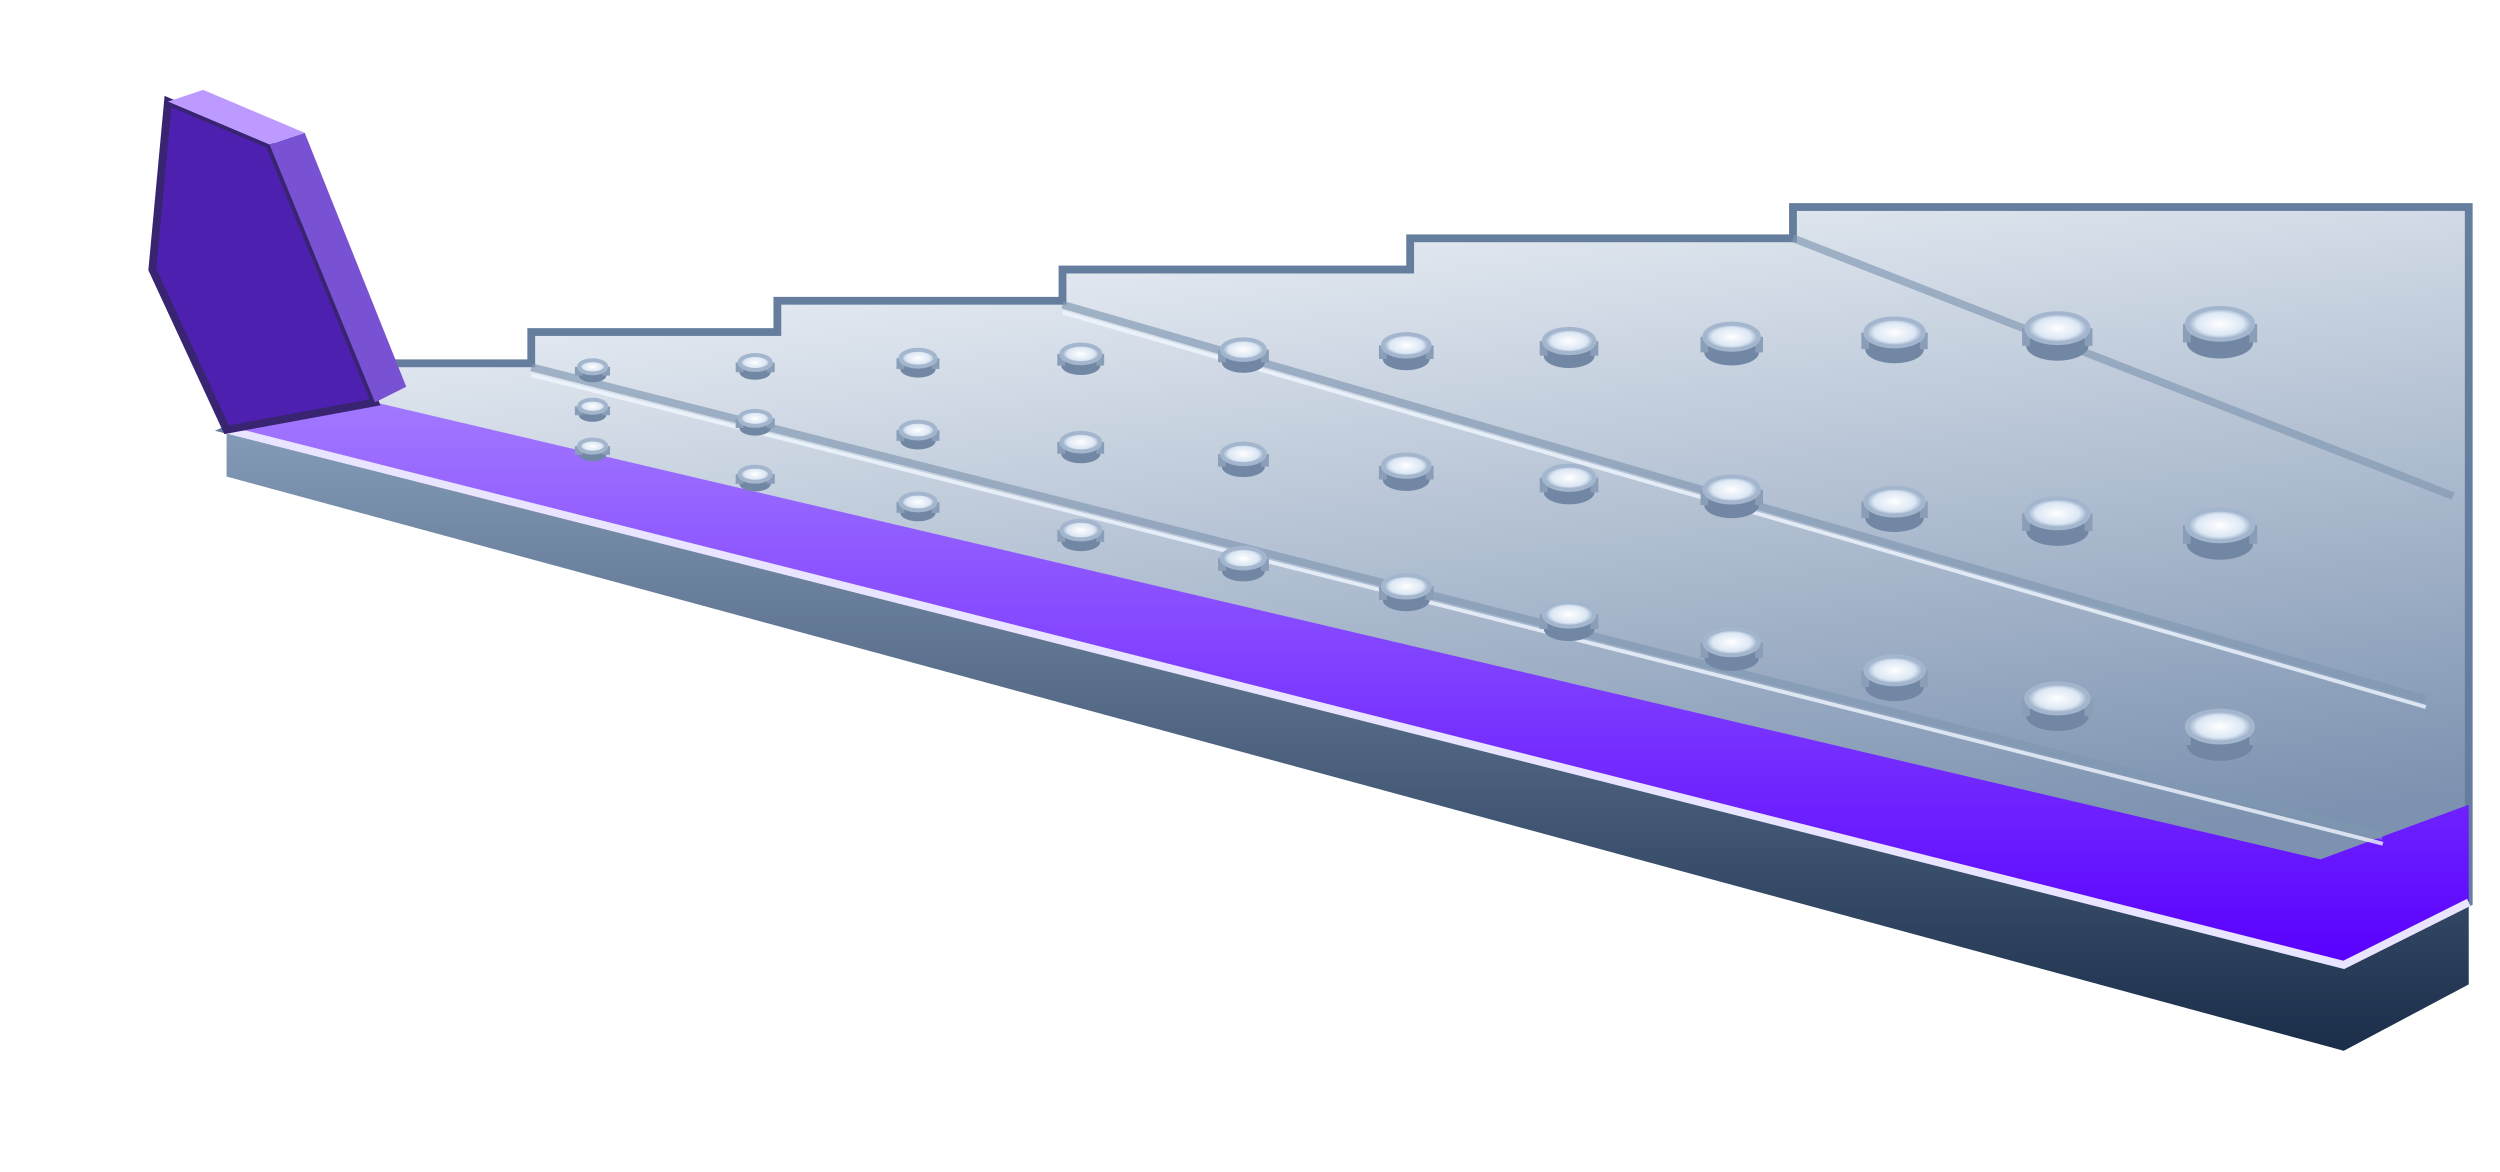
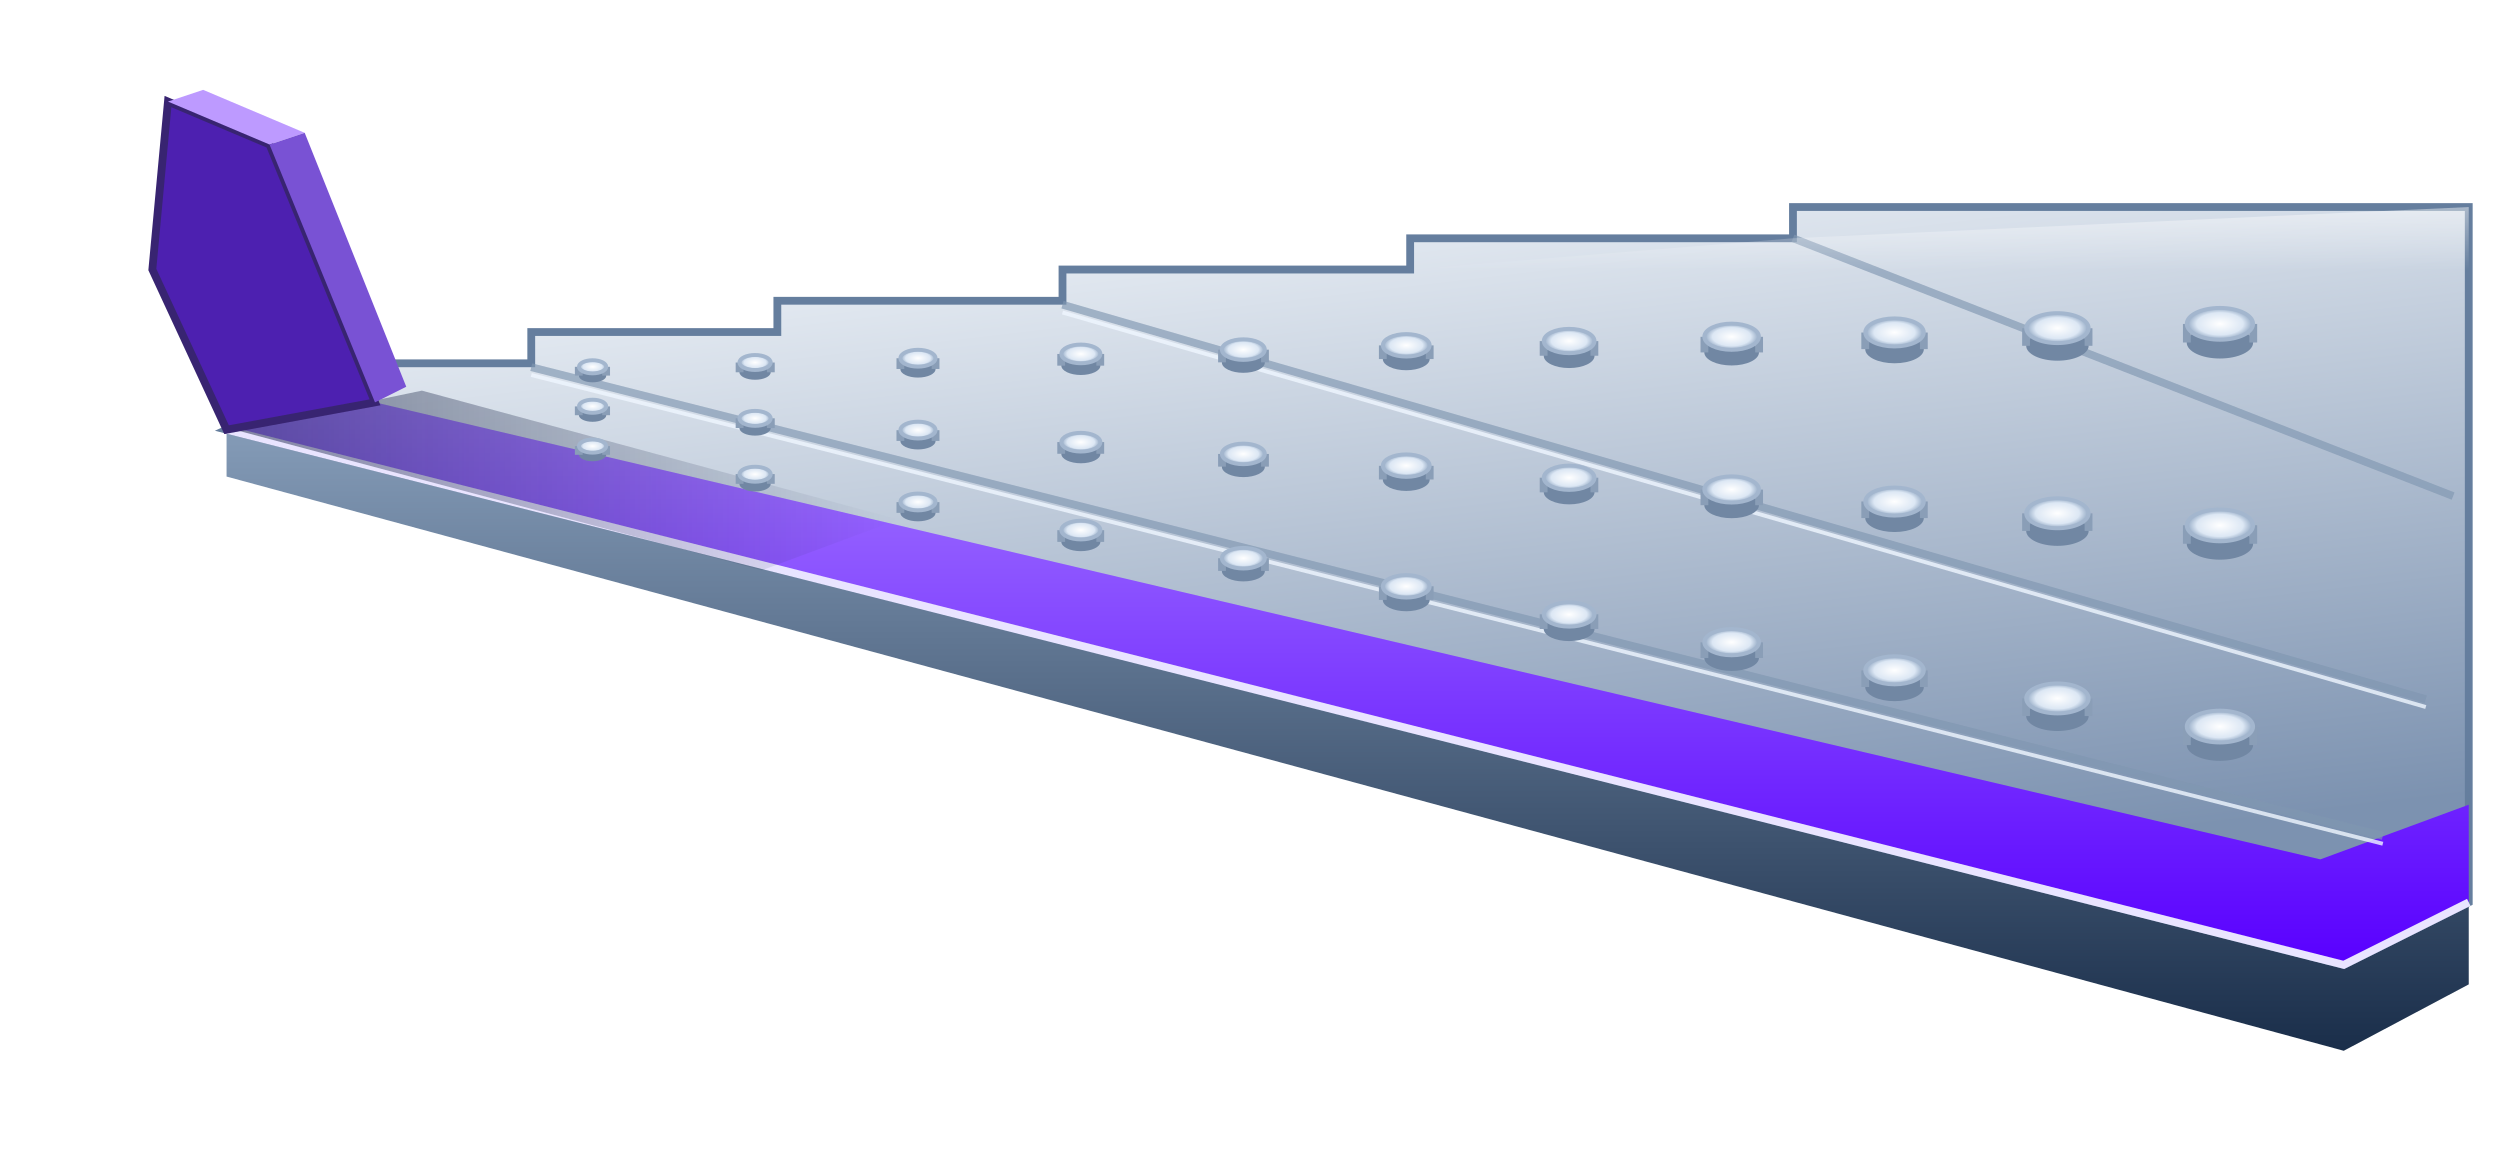
<svg xmlns="http://www.w3.org/2000/svg" viewBox="0 0 640 300">
  <defs>
    <linearGradient id="top" x1="0%" y1="0%" x2="35%" y2="100%">
      <stop stop-color="#f9fcff" />
      <stop offset="1" stop-color="#7c92b0" />
    </linearGradient>
    <linearGradient id="edge" x1="0%" y1="0%" x2="0%" y2="100%">
      <stop stop-color="#849bb7" />
      <stop offset="1" stop-color="#1a2e4a" />
    </linearGradient>
    <linearGradient id="purple" x1="0%" y1="0%" x2="0%" y2="100%">
      <stop stop-color="#a278ff" />
      <stop offset="1" stop-color="#5900ff" />
    </linearGradient>
    <radialGradient id="stud">
      <stop stop-color="#ffffff" />
      <stop offset=".7" stop-color="#dce7f4" />
      <stop offset="1" stop-color="#93a9c4" />
    </radialGradient>
+     <linearGradient id="wingletShadow">
+       <stop stop-color="#182345" stop-opacity=".5" />
+       <stop offset="1" stop-color="#182345" stop-opacity="0" />
+     </linearGradient>
+     <linearGradient id="sheen" x1="0%" y1="0%" x2="0%" y2="100%">
+       <stop stop-color="#fff" stop-opacity=".45" />
+       <stop offset=".45" stop-color="#fff" stop-opacity="0" />
+     </linearGradient>
  </defs>
  <path d="M58 110L600 247L632 231L632 252L600 269L58 122Z" fill="url(#edge)" />
  <path d="M58 110L95 93L136 93L136 85L199 85L199 77L272 77L272 69L361 69L361 61L459 61L459 53L632 53L632 231L600 247Z" fill="url(#top)" stroke="#657e9e" stroke-width="2" />
  <path d="M60 110L600 247L632 231L632 206L594 220L96 103Z" fill="url(#purple)" />
  <path d="M136 94L610 214M272 78L621 179M459 61L628 127" fill="none" stroke="#8096b0" stroke-width="2" opacity=".65" />
  <path d="M58 110L600 247L632 231" fill="none" stroke="#e9e4ff" stroke-width="2" />
  <path d="M136 96L610 216M272 80L621 181" fill="none" stroke="#eff6ff" stroke-width="1" opacity=".8" />
+   <path d="M60 110L108 100L230 133L195 146Z" fill="url(#wingletShadow)" />
+   <path d="M199 85L272 77L361 69L459 61L632 53L632 75L361 89Z" fill="url(#sheen)" />
  <path d="M58 110L39 69L43 26L69 37L96 103Z" fill="#4d20b0" stroke="#382471" stroke-width="2" />
  <path d="M43 26L52 23L78 34L69 37Z" fill="#bd9aff" />
  <path d="M69 37L78 34L104 99L96 103Z" fill="#7952d4" />
  <ellipse cx="151.7" cy="96.2" rx="3.5" ry="1.68" fill="#7187a3" />
  <path d="M148.167 93.903v2.25 M155.167 93.903v2.25" stroke="#8a9eb7" stroke-width="2" />
  <ellipse cx="151.7" cy="93.9" rx="3.5" ry="1.68" fill="url(#stud)" stroke="#a3b6ce" />
  <ellipse cx="151.7" cy="106.3" rx="3.5" ry="1.68" fill="#7187a3" />
  <path d="M148.167 104.042v2.25 M155.167 104.042v2.25" stroke="#8a9eb7" stroke-width="2" />
  <ellipse cx="151.7" cy="104.0" rx="3.5" ry="1.68" fill="url(#stud)" stroke="#a3b6ce" />
  <ellipse cx="151.7" cy="116.4" rx="3.5" ry="1.68" fill="#7187a3" />
  <path d="M148.167 114.181v2.25 M155.167 114.181v2.25" stroke="#8a9eb7" stroke-width="2" />
  <ellipse cx="151.7" cy="114.2" rx="3.5" ry="1.68" fill="url(#stud)" stroke="#a3b6ce" />
  <ellipse cx="193.3" cy="95.3" rx="4.0" ry="1.92" fill="#7187a3" />
  <path d="M189.333 92.806v2.5 M197.333 92.806v2.5" stroke="#8a9eb7" stroke-width="2" />
  <ellipse cx="193.3" cy="92.8" rx="4.0" ry="1.92" fill="url(#stud)" stroke="#a3b6ce" />
  <ellipse cx="193.3" cy="109.6" rx="4.0" ry="1.92" fill="#7187a3" />
  <path d="M189.333 107.083v2.5 M197.333 107.083v2.5" stroke="#8a9eb7" stroke-width="2" />
  <ellipse cx="193.3" cy="107.1" rx="4.0" ry="1.92" fill="url(#stud)" stroke="#a3b6ce" />
  <ellipse cx="193.3" cy="123.9" rx="4.0" ry="1.92" fill="#7187a3" />
  <path d="M189.333 121.361v2.5 M197.333 121.361v2.5" stroke="#8a9eb7" stroke-width="2" />
  <ellipse cx="193.3" cy="121.4" rx="4.0" ry="1.92" fill="url(#stud)" stroke="#a3b6ce" />
  <ellipse cx="235.0" cy="94.5" rx="4.5" ry="2.16" fill="#7187a3" />
  <path d="M230.5 91.708v2.75 M239.5 91.708v2.75" stroke="#8a9eb7" stroke-width="2" />
  <ellipse cx="235.0" cy="91.7" rx="4.5" ry="2.16" fill="url(#stud)" stroke="#a3b6ce" />
  <ellipse cx="235.0" cy="112.9" rx="4.5" ry="2.16" fill="#7187a3" />
  <path d="M230.5 110.125v2.75 M239.5 110.125v2.75" stroke="#8a9eb7" stroke-width="2" />
  <ellipse cx="235.0" cy="110.1" rx="4.5" ry="2.16" fill="url(#stud)" stroke="#a3b6ce" />
  <ellipse cx="235.0" cy="131.3" rx="4.5" ry="2.16" fill="#7187a3" />
  <path d="M230.5 128.542v2.75 M239.5 128.542v2.75" stroke="#8a9eb7" stroke-width="2" />
  <ellipse cx="235.0" cy="128.5" rx="4.5" ry="2.16" fill="url(#stud)" stroke="#a3b6ce" />
  <ellipse cx="276.7" cy="93.6" rx="5.0" ry="2.4" fill="#7187a3" />
  <path d="M271.667 90.611v3.0 M281.667 90.611v3.0" stroke="#8a9eb7" stroke-width="2" />
  <ellipse cx="276.7" cy="90.6" rx="5.0" ry="2.4" fill="url(#stud)" stroke="#a3b6ce" />
  <ellipse cx="276.7" cy="116.2" rx="5.0" ry="2.4" fill="#7187a3" />
  <path d="M271.667 113.167v3.0 M281.667 113.167v3.0" stroke="#8a9eb7" stroke-width="2" />
  <ellipse cx="276.7" cy="113.2" rx="5.0" ry="2.4" fill="url(#stud)" stroke="#a3b6ce" />
  <ellipse cx="276.7" cy="138.7" rx="5.0" ry="2.4" fill="#7187a3" />
  <path d="M271.667 135.722v3.0 M281.667 135.722v3.0" stroke="#8a9eb7" stroke-width="2" />
  <ellipse cx="276.7" cy="135.7" rx="5.0" ry="2.4" fill="url(#stud)" stroke="#a3b6ce" />
  <ellipse cx="318.3" cy="92.8" rx="5.5" ry="2.64" fill="#7187a3" />
  <path d="M312.833 89.514v3.25 M323.833 89.514v3.25" stroke="#8a9eb7" stroke-width="2" />
  <ellipse cx="318.3" cy="89.5" rx="5.5" ry="2.64" fill="url(#stud)" stroke="#a3b6ce" />
  <ellipse cx="318.3" cy="119.5" rx="5.5" ry="2.64" fill="#7187a3" />
  <path d="M312.833 116.208v3.25 M323.833 116.208v3.25" stroke="#8a9eb7" stroke-width="2" />
  <ellipse cx="318.3" cy="116.2" rx="5.5" ry="2.64" fill="url(#stud)" stroke="#a3b6ce" />
  <ellipse cx="318.3" cy="146.2" rx="5.5" ry="2.64" fill="#7187a3" />
  <path d="M312.833 142.903v3.25 M323.833 142.903v3.25" stroke="#8a9eb7" stroke-width="2" />
  <ellipse cx="318.3" cy="142.9" rx="5.5" ry="2.64" fill="url(#stud)" stroke="#a3b6ce" />
  <ellipse cx="360.0" cy="91.9" rx="6.0" ry="2.88" fill="#7187a3" />
  <path d="M354.0 88.417v3.5 M366.0 88.417v3.5" stroke="#8a9eb7" stroke-width="2" />
  <ellipse cx="360.0" cy="88.4" rx="6.0" ry="2.88" fill="url(#stud)" stroke="#a3b6ce" />
  <ellipse cx="360.0" cy="122.8" rx="6.0" ry="2.88" fill="#7187a3" />
  <path d="M354.0 119.25v3.5 M366.0 119.25v3.5" stroke="#8a9eb7" stroke-width="2" />
  <ellipse cx="360.0" cy="119.2" rx="6.0" ry="2.88" fill="url(#stud)" stroke="#a3b6ce" />
  <ellipse cx="360.0" cy="153.6" rx="6.0" ry="2.88" fill="#7187a3" />
  <path d="M354.0 150.083v3.5 M366.0 150.083v3.5" stroke="#8a9eb7" stroke-width="2" />
  <ellipse cx="360.0" cy="150.1" rx="6.0" ry="2.88" fill="url(#stud)" stroke="#a3b6ce" />
  <ellipse cx="401.7" cy="91.1" rx="6.5" ry="3.12" fill="#7187a3" />
  <path d="M395.167 87.319v3.75 M408.167 87.319v3.75" stroke="#8a9eb7" stroke-width="2" />
  <ellipse cx="401.7" cy="87.3" rx="6.5" ry="3.12" fill="url(#stud)" stroke="#a3b6ce" />
  <ellipse cx="401.7" cy="126.0" rx="6.5" ry="3.12" fill="#7187a3" />
  <path d="M395.167 122.292v3.75 M408.167 122.292v3.75" stroke="#8a9eb7" stroke-width="2" />
  <ellipse cx="401.7" cy="122.3" rx="6.5" ry="3.12" fill="url(#stud)" stroke="#a3b6ce" />
  <ellipse cx="401.7" cy="161.0" rx="6.5" ry="3.12" fill="#7187a3" />
  <path d="M395.167 157.264v3.75 M408.167 157.264v3.75" stroke="#8a9eb7" stroke-width="2" />
  <ellipse cx="401.7" cy="157.3" rx="6.5" ry="3.12" fill="url(#stud)" stroke="#a3b6ce" />
  <ellipse cx="443.3" cy="90.2" rx="7.0" ry="3.36" fill="#7187a3" />
  <path d="M436.333 86.222v4.0 M450.333 86.222v4.0" stroke="#8a9eb7" stroke-width="2" />
  <ellipse cx="443.3" cy="86.2" rx="7.0" ry="3.36" fill="url(#stud)" stroke="#a3b6ce" />
  <ellipse cx="443.3" cy="129.3" rx="7.0" ry="3.36" fill="#7187a3" />
  <path d="M436.333 125.333v4.0 M450.333 125.333v4.0" stroke="#8a9eb7" stroke-width="2" />
  <ellipse cx="443.3" cy="125.3" rx="7.0" ry="3.36" fill="url(#stud)" stroke="#a3b6ce" />
  <ellipse cx="443.3" cy="168.4" rx="7.0" ry="3.36" fill="#7187a3" />
  <path d="M436.333 164.444v4.0 M450.333 164.444v4.0" stroke="#8a9eb7" stroke-width="2" />
  <ellipse cx="443.3" cy="164.4" rx="7.0" ry="3.36" fill="url(#stud)" stroke="#a3b6ce" />
  <ellipse cx="485.0" cy="89.4" rx="7.5" ry="3.6" fill="#7187a3" />
  <path d="M477.5 85.125v4.25 M492.5 85.125v4.25" stroke="#8a9eb7" stroke-width="2" />
  <ellipse cx="485.0" cy="85.1" rx="7.5" ry="3.6" fill="url(#stud)" stroke="#a3b6ce" />
  <ellipse cx="485.0" cy="132.6" rx="7.5" ry="3.6" fill="#7187a3" />
  <path d="M477.5 128.375v4.25 M492.5 128.375v4.25" stroke="#8a9eb7" stroke-width="2" />
  <ellipse cx="485.0" cy="128.4" rx="7.5" ry="3.6" fill="url(#stud)" stroke="#a3b6ce" />
  <ellipse cx="485.0" cy="175.9" rx="7.5" ry="3.6" fill="#7187a3" />
  <path d="M477.5 171.625v4.25 M492.5 171.625v4.25" stroke="#8a9eb7" stroke-width="2" />
  <ellipse cx="485.0" cy="171.6" rx="7.5" ry="3.6" fill="url(#stud)" stroke="#a3b6ce" />
  <ellipse cx="526.7" cy="88.5" rx="8.0" ry="3.84" fill="#7187a3" />
  <path d="M518.667 84.028v4.5 M534.667 84.028v4.5" stroke="#8a9eb7" stroke-width="2" />
  <ellipse cx="526.7" cy="84.0" rx="8.0" ry="3.84" fill="url(#stud)" stroke="#a3b6ce" />
  <ellipse cx="526.7" cy="135.9" rx="8.0" ry="3.84" fill="#7187a3" />
  <path d="M518.667 131.417v4.5 M534.667 131.417v4.5" stroke="#8a9eb7" stroke-width="2" />
  <ellipse cx="526.7" cy="131.4" rx="8.0" ry="3.84" fill="url(#stud)" stroke="#a3b6ce" />
  <ellipse cx="526.7" cy="183.3" rx="8.0" ry="3.84" fill="#7187a3" />
  <path d="M518.667 178.806v4.5 M534.667 178.806v4.5" stroke="#8a9eb7" stroke-width="2" />
  <ellipse cx="526.7" cy="178.8" rx="8.0" ry="3.84" fill="url(#stud)" stroke="#a3b6ce" />
  <ellipse cx="568.3" cy="87.7" rx="8.5" ry="4.08" fill="#7187a3" />
  <path d="M559.833 82.931v4.75 M576.833 82.931v4.75" stroke="#8a9eb7" stroke-width="2" />
  <ellipse cx="568.3" cy="82.9" rx="8.5" ry="4.08" fill="url(#stud)" stroke="#a3b6ce" />
  <ellipse cx="568.3" cy="139.2" rx="8.5" ry="4.08" fill="#7187a3" />
  <path d="M559.833 134.458v4.75 M576.833 134.458v4.75" stroke="#8a9eb7" stroke-width="2" />
  <ellipse cx="568.3" cy="134.5" rx="8.5" ry="4.08" fill="url(#stud)" stroke="#a3b6ce" />
  <ellipse cx="568.3" cy="190.7" rx="8.5" ry="4.08" fill="#7187a3" />
  <path d="M559.833 185.986v4.75 M576.833 185.986v4.75" stroke="#8a9eb7" stroke-width="2" />
  <ellipse cx="568.3" cy="186.0" rx="8.5" ry="4.08" fill="url(#stud)" stroke="#a3b6ce" />
</svg>
